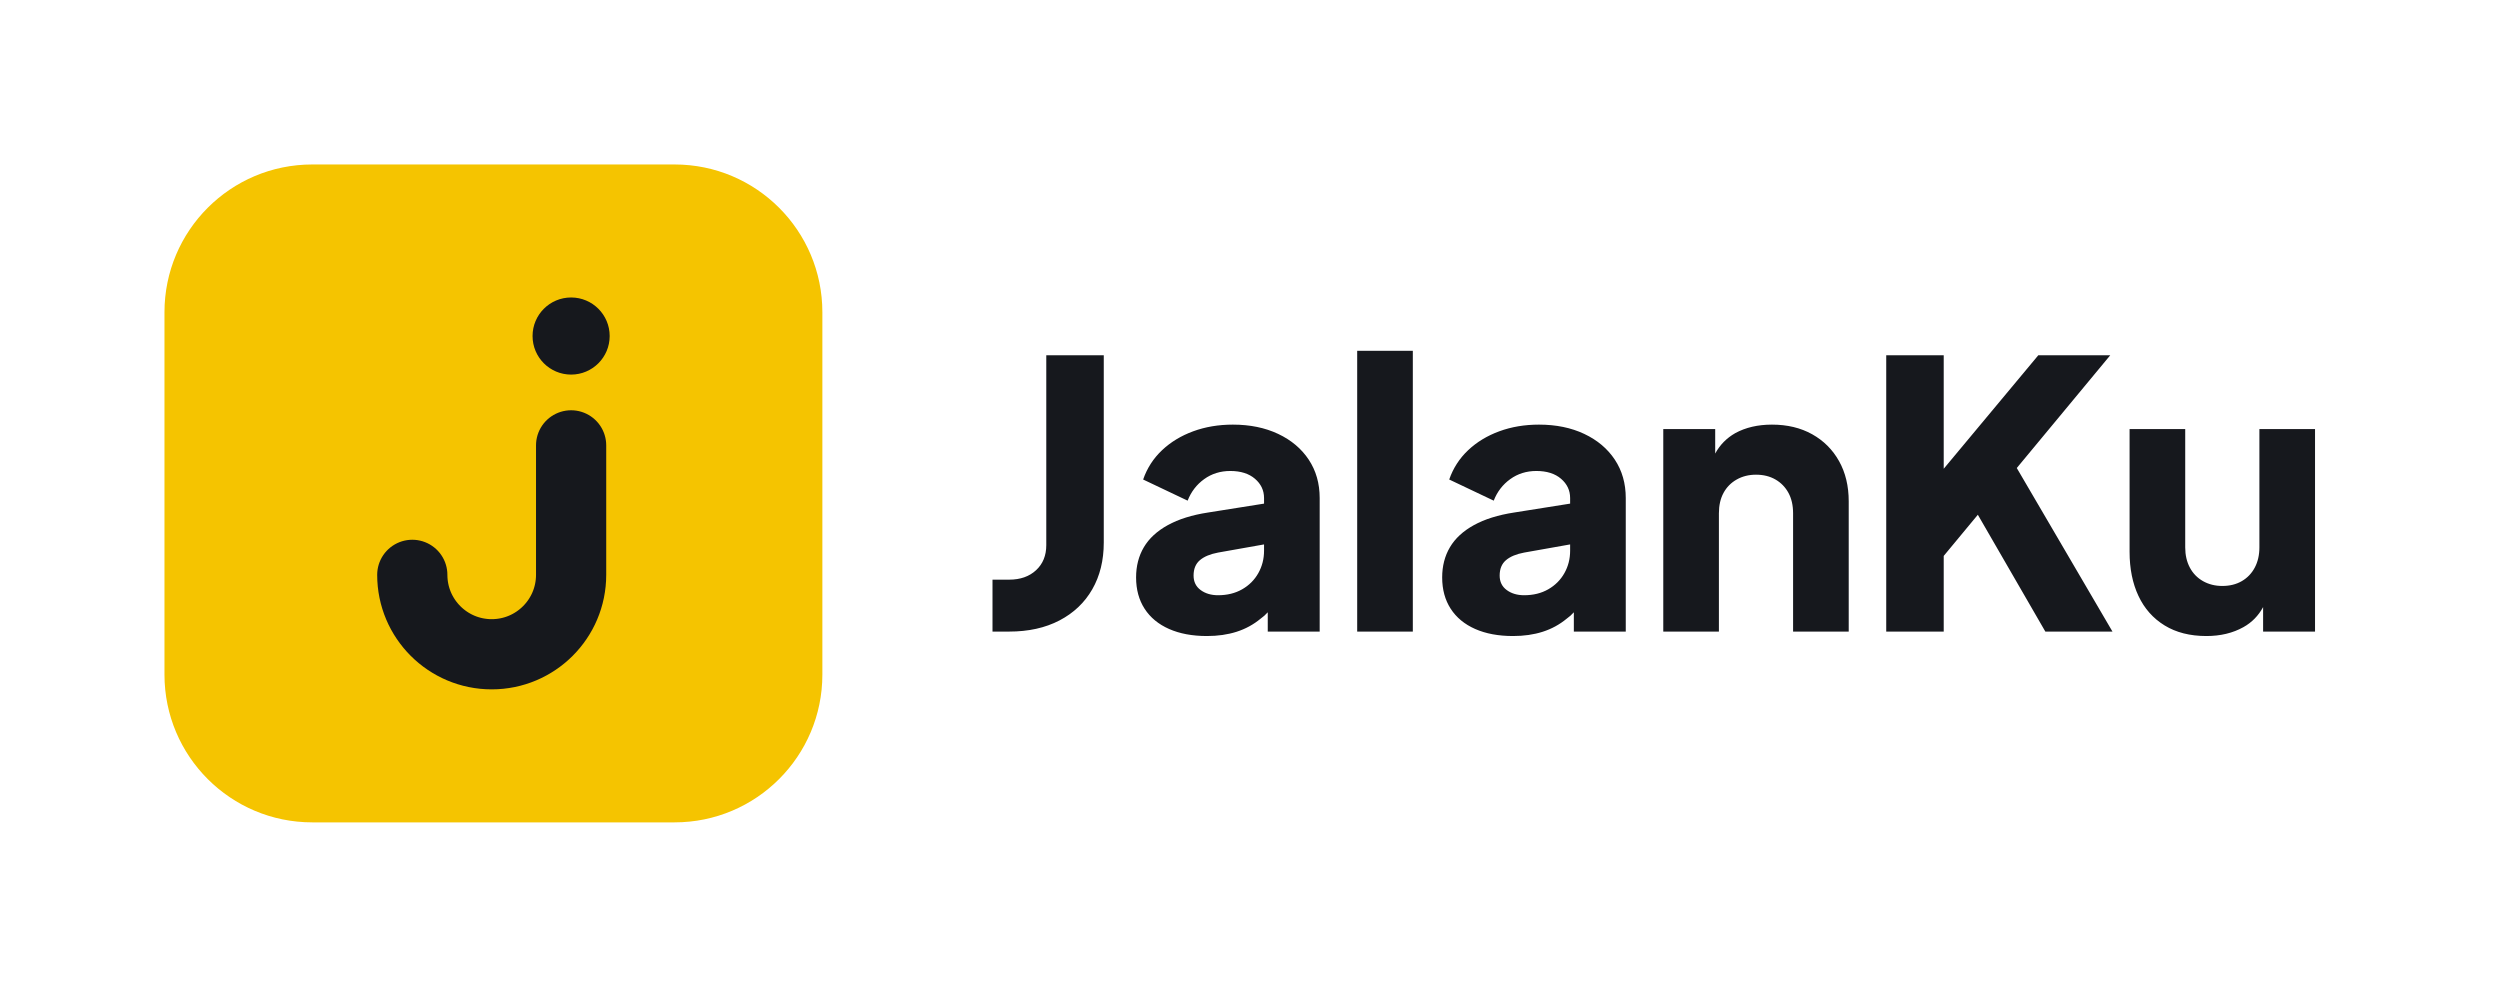
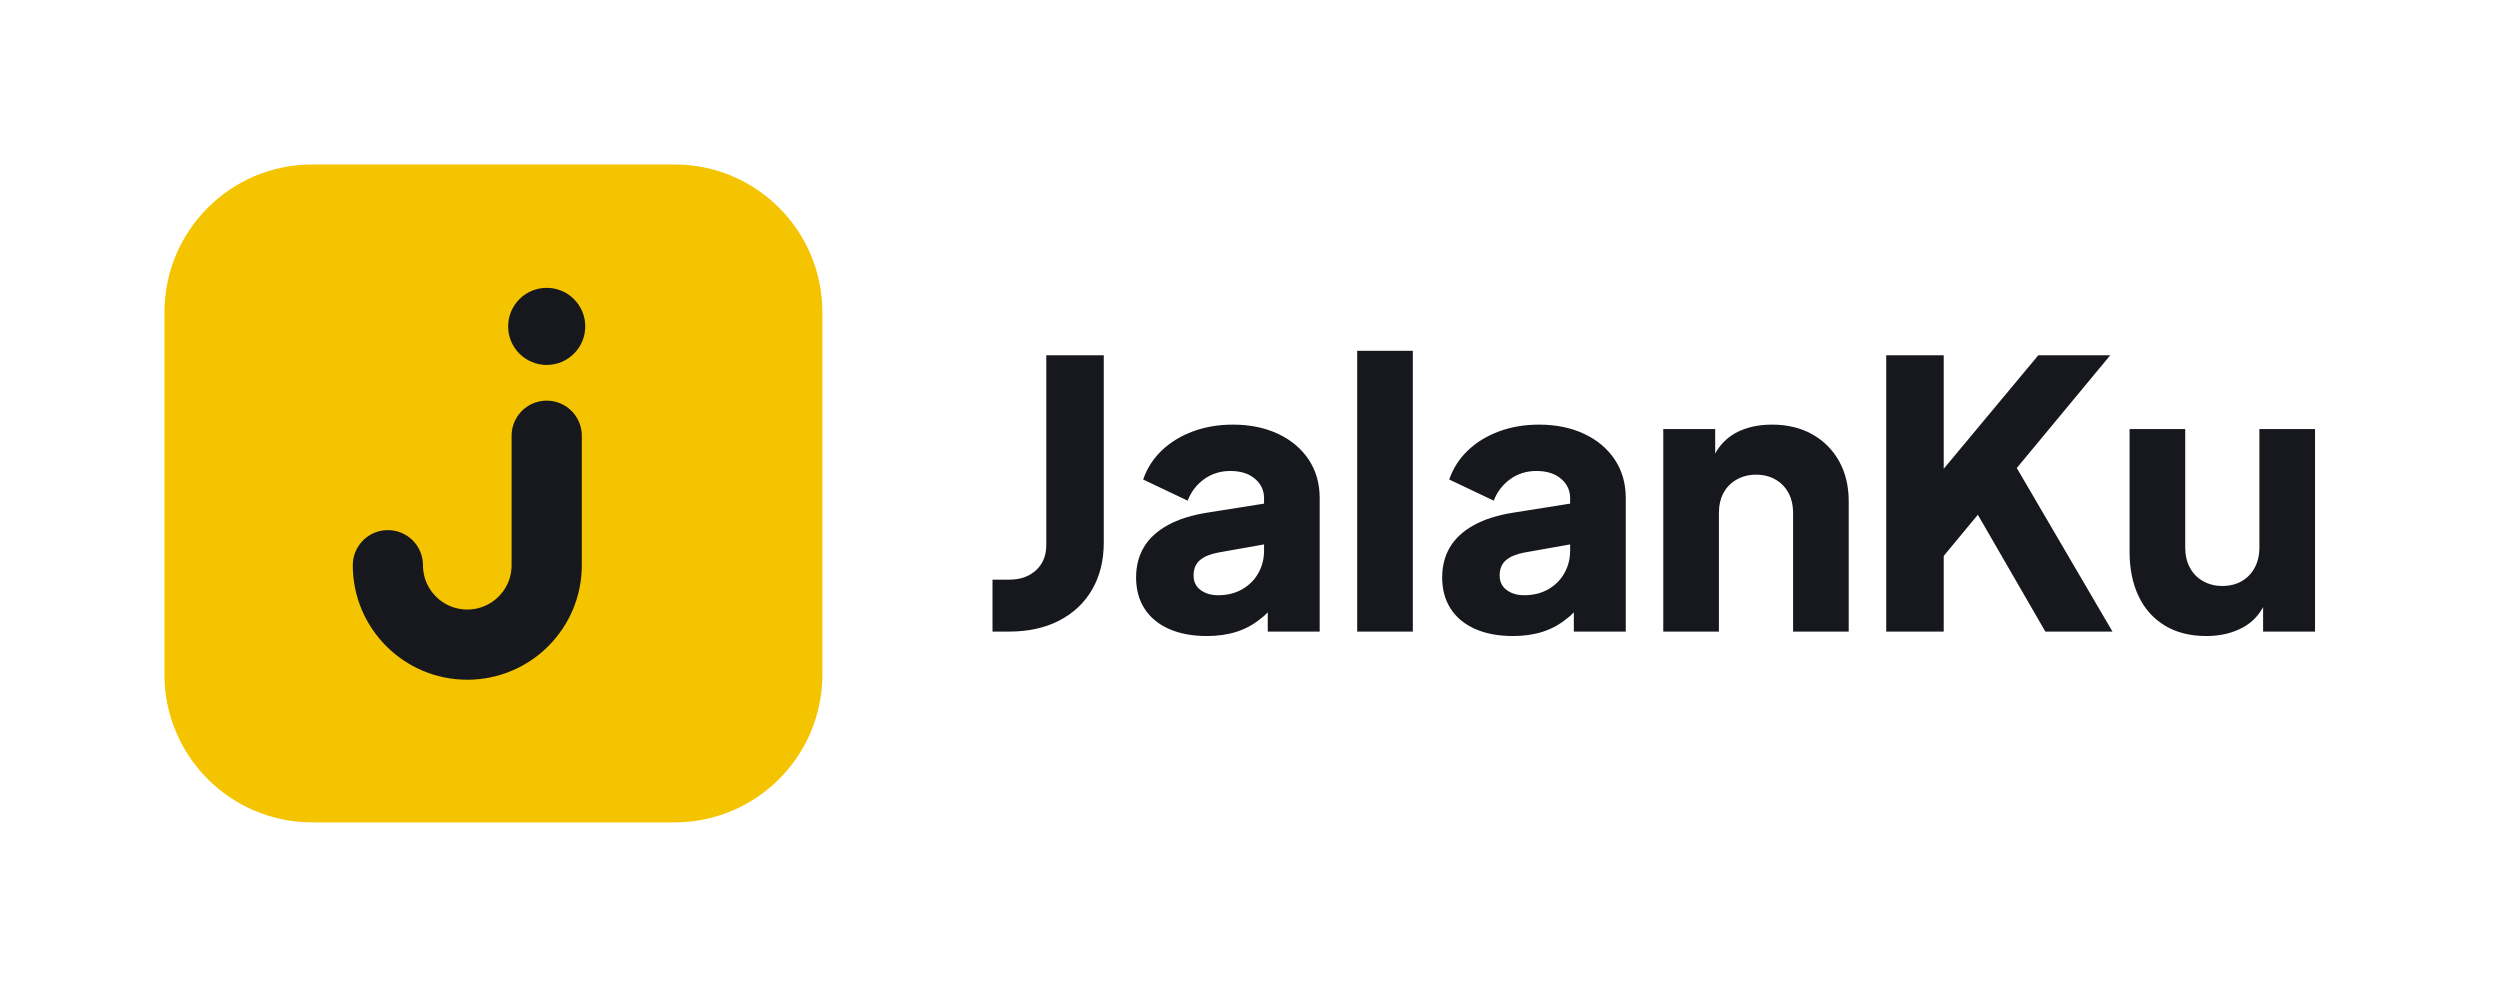
<svg xmlns="http://www.w3.org/2000/svg" viewBox="0 0 1520 600">
  <g transform="translate(100.0 100.0) scale(0.390625)">
    <rect width="1024" height="1024" rx="230" fill="#F5C400" />
-     <g transform="translate(632.93 437.21) scale(0.8957)">
+     <g transform="translate(594.93 422.21) scale(0.8957)">
      <path d="M 0 0 L 0 225 A 138 138 0 0 1 -276.00 225.00" fill="none" stroke="#16181D" stroke-width="122" stroke-linecap="round" />
      <circle cx="0" cy="-190.0" r="67" fill="#16181D" />
    </g>
  </g>
  <path transform="translate(596.0 384.0)" d="M7.442 0.0V-31.57H17.589Q27.737 -31.57 33.938 -37.321Q40.14 -43.071 40.14 -52.542V-168.0H75.093V-54.121Q75.093 -37.885 68.102 -25.707Q61.111 -13.53 48.145 -6.765Q35.179 0.0 17.589 0.0ZM137.812 2.706Q124.507 2.706 114.811 -1.579Q105.114 -5.863 99.928 -13.868Q94.741 -21.874 94.741 -32.923Q94.741 -43.297 99.477 -51.302Q104.212 -59.307 114.021 -64.719Q123.831 -70.132 138.489 -72.387L172.54 -77.799V-81.181Q172.54 -88.172 167.015 -92.907Q161.49 -97.643 152.019 -97.643Q142.999 -97.643 136.121 -92.682Q129.243 -87.721 126.086 -79.603L99.026 -92.456Q102.634 -102.83 110.526 -110.271Q118.419 -117.713 129.468 -121.772Q140.518 -125.831 153.597 -125.831Q169.157 -125.831 181.109 -120.193Q193.06 -114.556 199.713 -104.521Q206.365 -94.486 206.365 -81.181V0.0H174.795V-11.726Q172.765 -9.471 170.51 -7.893Q163.97 -2.481 155.852 0.113Q147.734 2.706 137.812 2.706ZM172.54 -52.993 144.577 -48.032Q137.361 -46.679 133.528 -43.409Q129.694 -40.14 129.694 -34.051Q129.694 -28.413 133.979 -25.256Q138.263 -22.099 144.577 -22.099Q152.921 -22.099 159.235 -25.707Q165.549 -29.315 169.044 -35.517Q172.54 -41.718 172.54 -49.16ZM229.17 0.0V-170.706H262.996V0.0ZM323.911 2.706Q310.607 2.706 300.91 -1.579Q291.213 -5.863 286.027 -13.868Q280.84 -21.874 280.84 -32.923Q280.84 -43.297 285.576 -51.302Q290.311 -59.307 300.121 -64.719Q309.93 -70.132 324.588 -72.387L358.639 -77.799V-81.181Q358.639 -88.172 353.114 -92.907Q347.589 -97.643 338.118 -97.643Q329.098 -97.643 322.22 -92.682Q315.342 -87.721 312.185 -79.603L285.125 -92.456Q288.733 -102.83 296.626 -110.271Q304.518 -117.713 315.568 -121.772Q326.617 -125.831 339.697 -125.831Q355.256 -125.831 367.208 -120.193Q379.16 -114.556 385.812 -104.521Q392.464 -94.486 392.464 -81.181V0.0H360.894V-11.726Q358.864 -9.471 356.609 -7.893Q350.07 -2.481 341.952 0.113Q333.834 2.706 323.911 2.706ZM358.639 -52.993 330.677 -48.032Q323.46 -46.679 319.627 -43.409Q315.793 -40.14 315.793 -34.051Q315.793 -28.413 320.078 -25.256Q324.362 -22.099 330.677 -22.099Q339.02 -22.099 345.334 -25.707Q351.648 -29.315 355.144 -35.517Q358.639 -41.718 358.639 -49.16ZM415.27 0.0V-123.125H446.84V-108.242Q451.125 -116.134 459.017 -120.644Q468.489 -125.831 481.342 -125.831Q495.323 -125.831 505.809 -119.968Q516.295 -114.105 522.158 -103.619Q528.021 -93.133 528.021 -79.152V0.0H494.196V-71.936Q494.196 -79.152 491.377 -84.338Q488.558 -89.525 483.485 -92.456Q478.411 -95.388 471.646 -95.388Q465.106 -95.388 459.919 -92.456Q454.733 -89.525 451.914 -84.338Q449.095 -79.152 449.095 -71.936V0.0ZM550.827 0.0V-168.0H585.78V-98.996L643.283 -168.0H687.031L630.204 -99.447L688.384 0.0H647.568L606.526 -71.034L585.78 -46.003V0.0ZM745.466 2.706Q730.583 2.706 720.097 -3.721Q709.611 -10.148 704.199 -21.648Q698.787 -33.149 698.787 -48.483V-123.125H732.612V-51.189Q732.612 -44.199 735.431 -38.899Q738.25 -33.6 743.436 -30.668Q748.623 -27.737 755.162 -27.737Q761.928 -27.737 767.001 -30.668Q772.075 -33.6 774.894 -38.899Q777.713 -44.199 777.713 -51.189V-123.125H811.538V0.0H779.968V-14.883Q775.683 -6.991 768.016 -2.706Q758.319 2.706 745.466 2.706Z" fill="#16181D" />
</svg>
